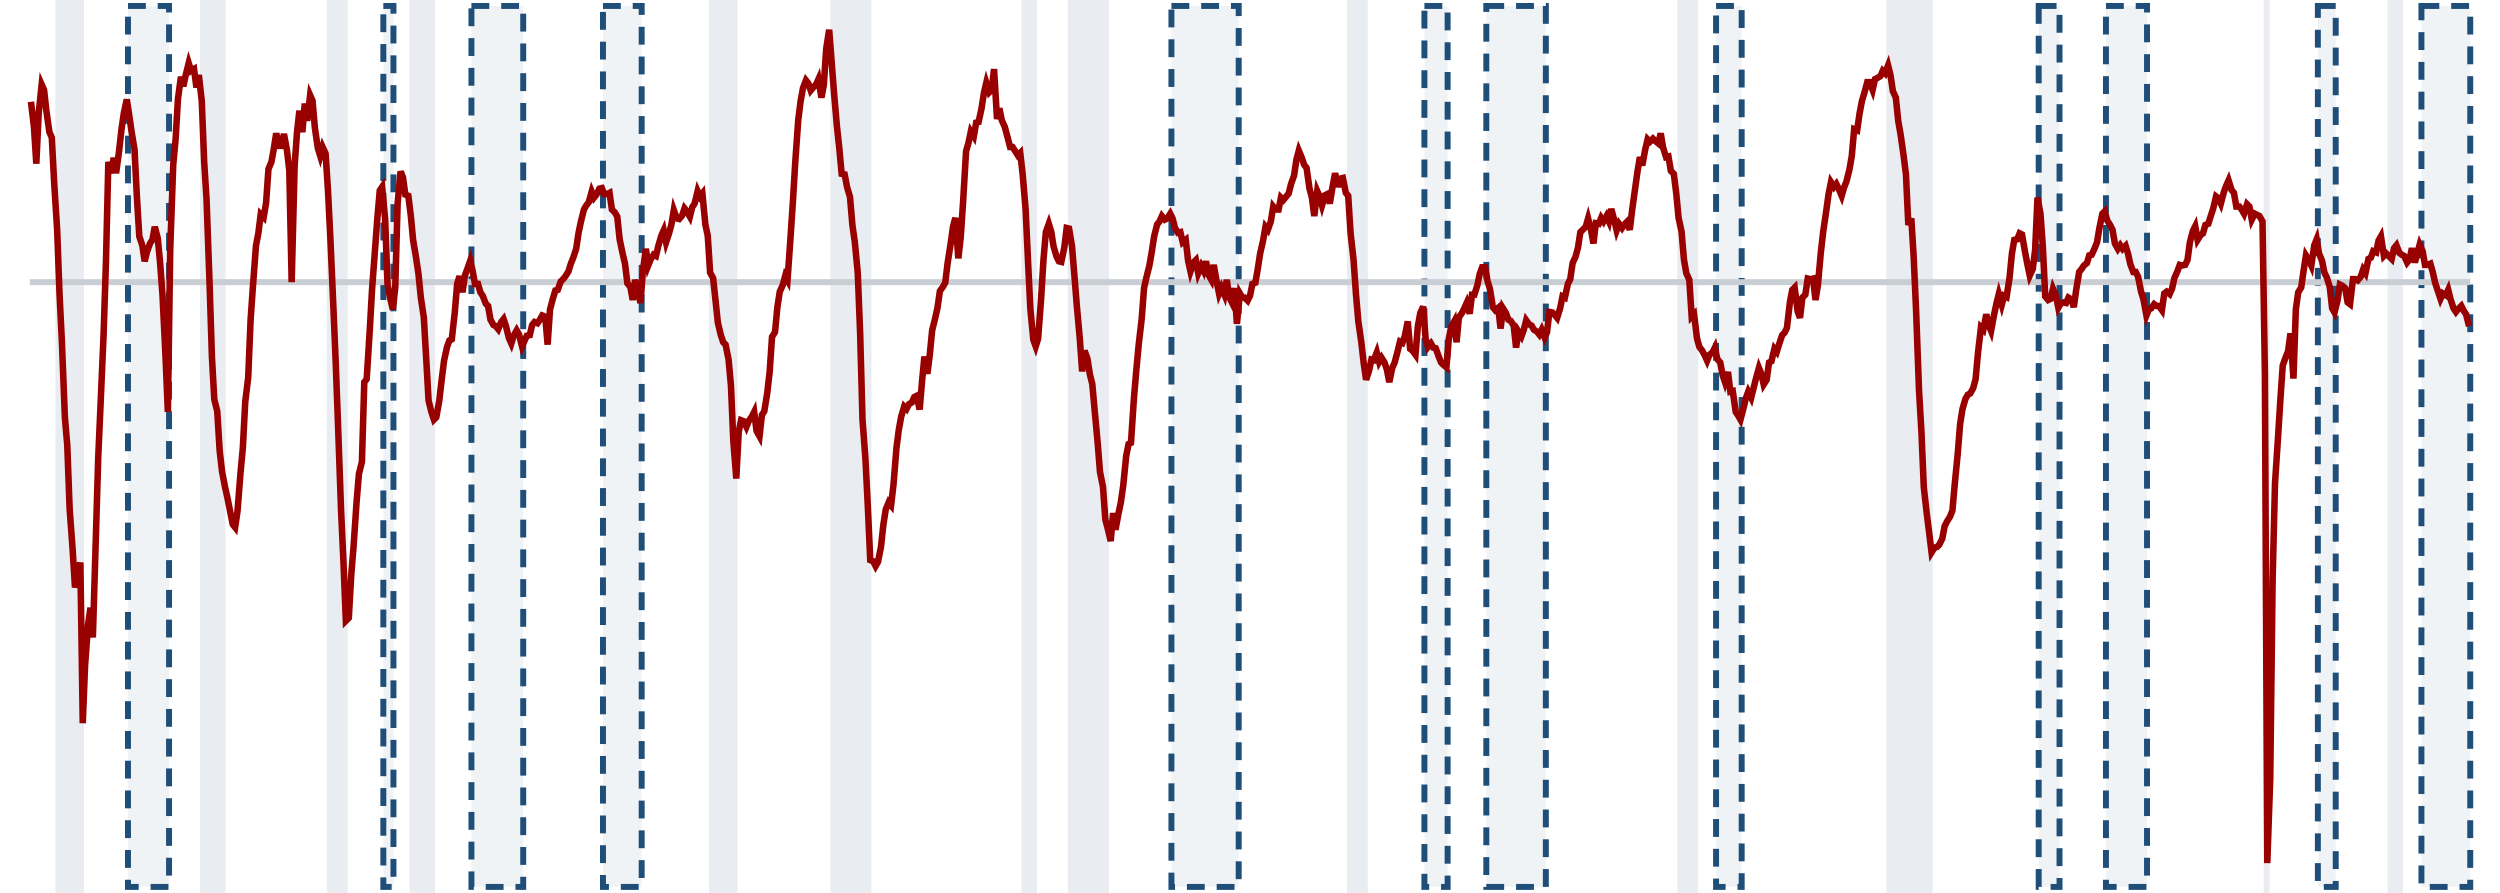
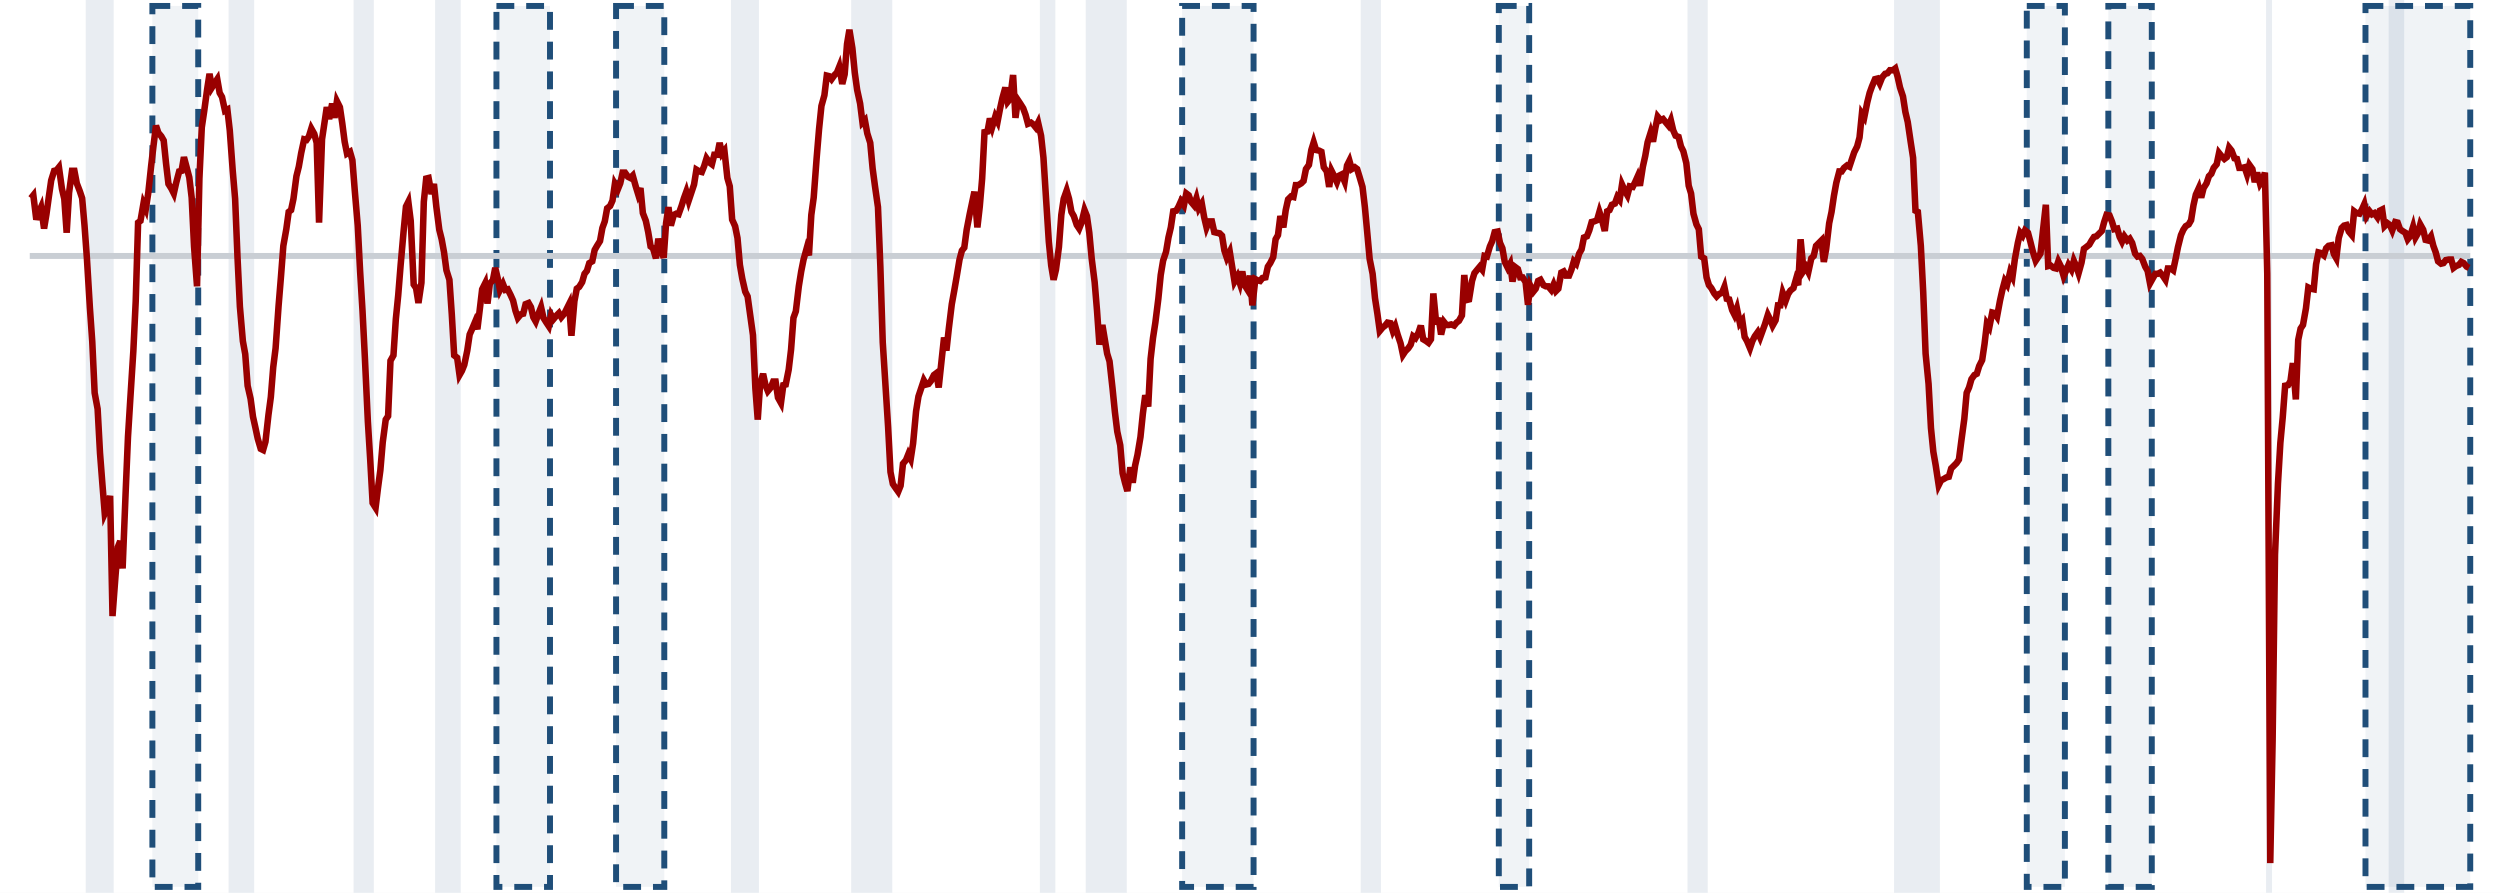
<svg xmlns="http://www.w3.org/2000/svg" viewBox="0 0 420 150" preserveAspectRatio="none">
  <defs>
    <pattern id="h" width="5" height="5" patternUnits="userSpaceOnUse" patternTransform="rotate(45)">
      <rect width="2.5" height="5" fill="#9aa3ad" fill-opacity=".6" />
    </pattern>
  </defs>
  <rect width="420" height="150" fill="#fff" />
-   <rect x="9.3" y="0" width="4.8" height="150" fill="#e9edf2" />
-   <rect x="33.6" y="0" width="4.3" height="150" fill="#e9edf2" />
-   <rect x="54.9" y="0" width="3.5" height="150" fill="#e9edf2" />
-   <rect x="68.8" y="0" width="4.3" height="150" fill="#e9edf2" />
-   <rect x="119.1" y="0" width="4.8" height="150" fill="#e9edf2" />
-   <rect x="139.5" y="0" width="6.9" height="150" fill="#e9edf2" />
-   <rect x="171.6" y="0" width="2.6" height="150" fill="#e9edf2" />
-   <rect x="179.4" y="0" width="6.9" height="150" fill="#e9edf2" />
-   <rect x="226.3" y="0" width="3.5" height="150" fill="#e9edf2" />
-   <rect x="281.8" y="0" width="3.5" height="150" fill="#e9edf2" />
-   <rect x="316.9" y="0" width="7.8" height="150" fill="#e9edf2" />
-   <rect x="380.3" y="0" width="1.0" height="150" fill="#e9edf2" />
-   <rect x="401.1" y="0" width="2.6" height="150" fill="#e9edf2" />
-   <rect x="21.5" y="1" width="6.9" height="148" fill="#1f4e79" fill-opacity=".07" stroke="#1f4e79" stroke-width="1" stroke-dasharray="3 2" vector-effect="non-scaling-stroke" />
-   <rect x="64.4" y="1" width="1.7" height="148" fill="#1f4e79" fill-opacity=".07" stroke="#1f4e79" stroke-width="1" stroke-dasharray="3 2" vector-effect="non-scaling-stroke" />
-   <rect x="79.2" y="1" width="8.7" height="148" fill="#1f4e79" fill-opacity=".07" stroke="#1f4e79" stroke-width="1" stroke-dasharray="3 2" vector-effect="non-scaling-stroke" />
-   <rect x="101.3" y="1" width="6.5" height="148" fill="#1f4e79" fill-opacity=".07" stroke="#1f4e79" stroke-width="1" stroke-dasharray="3 2" vector-effect="non-scaling-stroke" />
-   <rect x="196.8" y="1" width="11.3" height="148" fill="#1f4e79" fill-opacity=".07" stroke="#1f4e79" stroke-width="1" stroke-dasharray="3 2" vector-effect="non-scaling-stroke" />
-   <rect x="239.3" y="1" width="3.9" height="148" fill="#1f4e79" fill-opacity=".07" stroke="#1f4e79" stroke-width="1" stroke-dasharray="3 2" vector-effect="non-scaling-stroke" />
-   <rect x="249.7" y="1" width="10.0" height="148" fill="#1f4e79" fill-opacity=".07" stroke="#1f4e79" stroke-width="1" stroke-dasharray="3 2" vector-effect="non-scaling-stroke" />
-   <rect x="288.3" y="1" width="4.3" height="148" fill="#1f4e79" fill-opacity=".07" stroke="#1f4e79" stroke-width="1" stroke-dasharray="3 2" vector-effect="non-scaling-stroke" />
-   <rect x="342.5" y="1" width="3.5" height="148" fill="#1f4e79" fill-opacity=".07" stroke="#1f4e79" stroke-width="1" stroke-dasharray="3 2" vector-effect="non-scaling-stroke" />
-   <rect x="353.8" y="1" width="6.9" height="148" fill="#1f4e79" fill-opacity=".07" stroke="#1f4e79" stroke-width="1" stroke-dasharray="3 2" vector-effect="non-scaling-stroke" />
-   <rect x="389.4" y="1" width="3.0" height="148" fill="#1f4e79" fill-opacity=".07" stroke="#1f4e79" stroke-width="1" stroke-dasharray="3 2" vector-effect="non-scaling-stroke" />
-   <rect x="406.8" y="1" width="8.2" height="148" fill="#1f4e79" fill-opacity=".07" stroke="#1f4e79" stroke-width="1" stroke-dasharray="3 2" vector-effect="non-scaling-stroke" />
-   <line x1="5" x2="415" y1="47.4" y2="47.4" stroke="#c9ced4" stroke-width="1" vector-effect="non-scaling-stroke" />
-   <path d="M5.2 17.1 L5.7 21.3 L6.1 27.5 L6.5 19.0 L7.0 14.2 L7.4 15.1 L7.8 18.7 L8.3 22.2 L8.7 23.1 L9.1 30.7 L9.6 38.6 L10.0 49.4 L10.4 57.5 L10.9 70.1 L11.3 74.8 L11.7 85.5 L12.2 92.3 L12.6 98.7 L13.0 97.0 L13.5 94.5 L13.9 121.5 L14.3 111.7 L14.8 104.9 L15.2 102.1 L15.6 107.1 L16.1 90.4 L16.5 76.9 L16.9 67.8 L17.4 56.3 L17.8 44.0 L18.2 27.2 L18.7 29.1 L19.1 26.5 L19.5 29.1 L20.0 25.4 L20.4 21.8 L20.8 19.0 L21.3 16.7 L21.7 19.3 L22.1 22.1 L22.6 25.1 L23.0 33.1 L23.4 39.7 L23.9 41.2 L24.3 43.9 L24.7 42.3 L25.2 40.9 L25.6 40.3 L26.0 38.1 L26.5 40.0 L26.9 44.2 L27.3 49.6 L27.8 59.8 L28.2 69.2 L28.6 41.7 L29.1 27.7 L29.5 23.4 L29.9 16.6 L30.4 12.9 L30.8 14.5 L31.2 12.6 L31.7 10.6 L32.1 11.9 L32.6 11.6 L33.0 14.7 L33.4 12.6 L33.9 17.0 L34.3 27.2 L34.7 33.5 L35.2 47.4 L35.6 59.9 L36.0 67.1 L36.5 69.1 L36.9 75.7 L37.3 79.2 L37.8 81.8 L38.2 83.6 L38.6 85.6 L39.1 88.1 L39.5 88.6 L39.9 85.9 L40.4 79.5 L40.8 75.2 L41.2 67.5 L41.7 63.4 L42.1 53.7 L42.5 48.0 L43.0 41.3 L43.4 39.2 L43.8 36.0 L44.3 36.5 L44.7 34.1 L45.1 28.4 L45.6 27.2 L46.0 25.0 L46.4 22.4 L46.9 24.5 L47.3 24.5 L47.7 22.5 L48.2 25.2 L48.6 28.6 L49.0 47.4 L49.5 27.8 L49.9 22.2 L50.3 18.6 L50.8 22.2 L51.2 17.4 L51.6 20.3 L52.1 16.0 L52.5 16.9 L52.9 21.5 L53.4 24.9 L53.8 26.2 L54.2 24.7 L54.7 25.8 L55.1 32.0 L55.5 40.0 L56.0 51.4 L56.4 60.9 L56.8 71.7 L57.3 85.8 L57.7 94.4 L58.1 104.3 L58.6 103.8 L59.0 96.7 L59.4 91.8 L59.9 84.4 L60.3 79.6 L60.8 77.6 L61.2 64.2 L61.6 63.7 L62.1 55.8 L62.5 48.7 L62.9 43.3 L63.4 36.6 L63.8 32.0 L64.2 31.4 L64.7 36.8 L65.1 47.7 L65.5 49.9 L66.0 52.0 L66.4 48.3 L66.8 34.2 L67.3 28.8 L67.7 29.8 L68.1 32.7 L68.6 32.9 L69.0 36.1 L69.4 40.3 L69.9 43.3 L70.3 46.0 L70.7 50.0 L71.2 53.3 L71.6 60.2 L72.0 67.3 L72.5 69.3 L72.9 70.5 L73.3 70.1 L73.8 67.3 L74.2 63.8 L74.6 60.6 L75.1 58.3 L75.5 57.2 L75.9 57.0 L76.4 52.5 L76.8 47.7 L77.2 46.4 L77.7 49.1 L78.1 46.3 L78.5 45.2 L79.0 43.8 L79.4 45.5 L79.8 47.7 L80.3 47.7 L80.7 49.1 L81.1 49.7 L81.6 51.0 L82.0 51.4 L82.4 53.7 L82.9 54.6 L83.3 54.8 L83.7 55.3 L84.2 54.1 L84.6 53.6 L85.0 54.8 L85.5 56.8 L85.9 57.7 L86.3 56.4 L86.8 55.5 L87.2 56.2 L87.7 58.2 L88.1 57.3 L88.5 56.4 L89.0 56.3 L89.4 54.6 L89.8 54.1 L90.3 54.3 L90.7 53.7 L91.1 53.0 L91.6 53.2 L92.0 57.9 L92.4 52.0 L92.9 50.1 L93.3 48.8 L93.7 48.7 L94.2 47.3 L94.6 46.9 L95.0 46.4 L95.5 45.6 L95.9 44.3 L96.3 43.3 L96.8 41.8 L97.2 39.1 L97.6 37.2 L98.1 35.2 L98.5 34.5 L98.9 34.0 L99.4 32.2 L99.8 33.2 L100.2 32.7 L100.7 31.7 L101.1 31.6 L101.5 32.6 L102.0 32.6 L102.4 32.4 L102.8 35.2 L103.3 35.7 L103.7 36.4 L104.1 40.2 L104.6 42.6 L105.0 44.3 L105.4 47.6 L105.9 48.2 L106.3 50.4 L106.7 47.0 L107.2 49.1 L107.6 50.9 L108.0 45.6 L108.5 41.8 L108.9 44.6 L109.3 43.6 L109.8 42.8 L110.2 43.0 L110.6 41.3 L111.1 39.6 L111.5 38.7 L111.9 40.7 L112.4 39.2 L112.8 37.7 L113.2 35.3 L113.7 36.7 L114.1 36.8 L114.6 36.2 L115.0 35.0 L115.4 35.5 L115.9 36.4 L116.3 34.8 L116.7 34.2 L117.2 32.1 L117.6 33.0 L118.0 32.5 L118.5 37.7 L118.9 39.6 L119.3 45.8 L119.8 46.7 L120.2 50.4 L120.6 54.2 L121.1 56.3 L121.5 57.5 L121.9 57.9 L122.4 60.4 L122.8 64.8 L123.2 74.1 L123.7 80.4 L124.1 72.6 L124.5 70.6 L125.0 70.8 L125.4 71.7 L125.8 70.7 L126.3 70.0 L126.7 69.2 L127.1 72.4 L127.6 73.3 L128.0 69.7 L128.4 69.1 L128.9 66.0 L129.3 62.5 L129.7 56.6 L130.2 55.8 L130.6 51.6 L131.0 49.0 L131.5 47.9 L131.9 46.4 L132.3 47.1 L132.8 40.0 L133.2 34.0 L133.6 27.3 L134.1 20.2 L134.5 17.0 L134.9 14.8 L135.4 13.5 L135.8 14.0 L136.2 15.2 L136.7 14.6 L137.1 14.2 L137.5 13.3 L138.0 16.4 L138.4 14.3 L138.8 8.2 L139.3 5.0 L139.7 10.2 L140.1 15.4 L140.6 21.2 L141.0 24.9 L141.4 29.2 L141.9 29.3 L142.3 31.4 L142.8 33.1 L143.2 37.8 L143.6 40.6 L144.1 45.8 L144.5 55.9 L144.9 70.5 L145.4 77.2 L145.8 85.2 L146.2 94.1 L146.7 94.3 L147.1 95.1 L147.5 94.4 L148.0 91.9 L148.4 88.2 L148.8 85.6 L149.3 84.4 L149.7 84.9 L150.1 81.5 L150.6 75.3 L151.0 72.2 L151.4 70.0 L151.9 68.3 L152.3 68.7 L152.7 67.9 L153.2 67.6 L153.6 66.7 L154.0 66.5 L154.5 68.8 L154.9 64.1 L155.3 59.9 L155.8 62.8 L156.2 59.6 L156.6 55.5 L157.1 53.5 L157.5 51.7 L157.9 48.9 L158.4 48.2 L158.8 47.5 L159.2 44.2 L159.7 41.0 L160.1 38.1 L160.5 36.6 L161.0 43.4 L161.4 39.9 L161.8 33.9 L162.3 25.4 L162.7 24.0 L163.1 22.1 L163.6 22.9 L164.0 20.6 L164.4 20.5 L164.9 18.2 L165.3 15.6 L165.7 13.9 L166.2 15.5 L166.6 15.1 L167.0 11.6 L167.5 20.0 L167.9 18.2 L168.3 20.2 L168.8 21.3 L169.2 22.8 L169.7 24.7 L170.1 24.7 L170.5 25.3 L171.0 26.1 L171.4 25.7 L171.8 29.2 L172.3 35.1 L172.7 43.7 L173.1 51.9 L173.6 57.1 L174.0 58.2 L174.4 56.9 L174.9 50.3 L175.3 43.7 L175.7 39.0 L176.2 37.6 L176.6 38.9 L177.0 41.4 L177.5 43.1 L177.9 43.9 L178.3 44.0 L178.8 41.6 L179.2 38.3 L179.6 38.4 L180.1 41.4 L180.5 46.3 L180.9 51.3 L181.4 56.8 L181.8 62.4 L182.2 58.9 L182.7 60.3 L183.1 62.9 L183.5 64.5 L184.0 70.0 L184.4 74.3 L184.8 79.3 L185.3 81.8 L185.7 87.3 L186.1 88.8 L186.6 90.9 L187.0 86.2 L187.4 89.0 L187.9 86.3 L188.3 84.4 L188.7 81.6 L189.2 76.6 L189.6 74.6 L190.0 74.4 L190.5 66.9 L190.9 62.2 L191.3 57.9 L191.8 53.6 L192.2 48.4 L192.6 46.6 L193.1 44.6 L193.5 42.3 L193.9 39.7 L194.4 37.7 L194.8 37.2 L195.2 36.3 L195.7 36.9 L196.1 36.7 L196.6 35.9 L197.0 36.7 L197.4 38.3 L197.9 39.1 L198.3 39.0 L198.7 40.7 L199.2 40.3 L199.6 43.8 L200.0 45.6 L200.5 44.1 L200.9 43.7 L201.3 45.9 L201.8 44.7 L202.2 45.5 L202.6 43.9 L203.1 46.3 L203.5 47.0 L203.9 44.5 L204.4 47.3 L204.8 49.3 L205.2 48.3 L205.7 49.5 L206.1 47.0 L206.5 49.9 L207.0 50.9 L207.4 48.4 L207.8 54.4 L208.3 49.3 L208.7 50.0 L209.1 50.0 L209.6 50.5 L210.0 49.7 L210.4 47.7 L210.9 47.5 L211.3 45.2 L211.7 42.6 L212.2 40.4 L212.6 38.1 L213.0 38.6 L213.5 37.2 L213.9 34.7 L214.3 35.2 L214.8 35.2 L215.2 33.2 L215.6 33.6 L216.1 33.0 L216.5 32.5 L216.9 30.9 L217.4 29.5 L217.8 26.8 L218.2 25.3 L218.7 26.5 L219.1 27.7 L219.5 28.2 L220.0 31.7 L220.4 33.2 L220.8 36.3 L221.3 32.1 L221.7 33.0 L222.1 34.5 L222.6 32.8 L223.0 32.6 L223.4 34.2 L223.9 31.2 L224.3 29.1 L224.8 31.4 L225.2 30.0 L225.6 29.9 L226.1 32.4 L226.5 32.9 L226.9 39.2 L227.4 43.7 L227.8 49.4 L228.2 54.0 L228.7 57.5 L229.1 61.0 L229.5 63.8 L230.0 62.3 L230.4 60.4 L230.8 60.5 L231.3 59.2 L231.7 60.8 L232.1 60.1 L232.6 60.9 L233.0 62.1 L233.4 64.2 L233.9 61.8 L234.3 60.9 L234.7 59.4 L235.2 57.4 L235.6 57.6 L236.0 56.5 L236.5 54.0 L236.9 58.6 L237.3 58.9 L237.8 59.6 L238.2 54.8 L238.6 52.6 L239.1 51.5 L239.5 56.9 L239.9 58.3 L240.4 57.7 L240.8 58.4 L241.2 58.5 L241.7 59.9 L242.1 60.9 L242.5 61.3 L243.0 61.7 L243.4 56.9 L243.8 54.9 L244.3 54.0 L244.7 57.5 L245.1 53.3 L245.6 52.6 L246.0 51.8 L246.4 50.9 L246.9 52.7 L247.3 49.5 L247.7 49.5 L248.2 47.9 L248.6 46.0 L249.0 44.9 L249.5 44.9 L249.9 47.2 L250.3 48.5 L250.8 51.6 L251.2 52.1 L251.7 51.7 L252.1 55.2 L252.5 51.8 L253.0 52.6 L253.4 53.7 L253.8 53.9 L254.3 54.7 L254.7 58.4 L255.1 55.7 L255.6 56.5 L256.0 55.4 L256.4 53.8 L256.9 54.5 L257.3 54.7 L257.7 55.4 L258.2 55.7 L258.6 56.2 L259.0 55.4 L259.5 56.7 L259.9 55.8 L260.3 52.4 L260.8 52.5 L261.2 52.9 L261.6 53.4 L262.1 51.8 L262.5 49.8 L262.9 50.0 L263.4 47.7 L263.8 46.9 L264.2 44.2 L264.7 43.1 L265.1 41.6 L265.5 39.0 L266.0 38.5 L266.4 38.1 L266.8 36.7 L267.3 38.7 L267.7 40.9 L268.1 37.5 L268.6 37.6 L269.0 36.6 L269.4 37.2 L269.9 36.3 L270.3 37.2 L270.7 35.1 L271.2 37.0 L271.6 38.7 L272.0 37.6 L272.5 38.3 L272.9 37.7 L273.3 37.3 L273.8 38.6 L274.2 35.3 L274.6 32.4 L275.1 28.8 L275.5 26.4 L275.9 27.8 L276.4 25.1 L276.8 23.4 L277.2 23.8 L277.7 23.3 L278.1 23.7 L278.6 24.1 L279.0 22.4 L279.4 24.8 L279.9 26.4 L280.3 26.3 L280.7 28.7 L281.2 29.2 L281.6 32.4 L282.0 36.6 L282.5 38.9 L282.9 43.6 L283.3 45.9 L283.8 47.0 L284.2 53.2 L284.6 52.8 L285.1 56.9 L285.5 58.3 L285.9 58.8 L286.4 59.7 L286.8 60.6 L287.2 59.6 L287.7 59.2 L288.1 58.4 L288.5 60.3 L289.0 60.9 L289.4 63.0 L289.8 64.2 L290.3 62.5 L290.7 65.8 L291.1 65.7 L291.6 69.2 L292.0 69.8 L292.4 70.5 L292.9 68.6 L293.3 66.9 L293.7 65.8 L294.2 66.8 L294.6 65.2 L295.0 63.6 L295.5 61.8 L295.9 62.8 L296.3 64.6 L296.8 63.8 L297.2 60.9 L297.6 60.7 L298.1 58.6 L298.5 59.1 L298.9 57.8 L299.4 56.3 L299.8 55.9 L300.2 55.1 L300.7 50.8 L301.1 48.7 L301.5 48.3 L302.0 52.3 L302.4 53.4 L302.8 50.0 L303.3 49.5 L303.7 46.8 L304.1 46.9 L304.6 46.8 L305.0 50.4 L305.4 48.0 L305.9 42.4 L306.3 38.9 L306.8 35.5 L307.2 32.6 L307.6 30.6 L308.1 31.4 L308.5 30.9 L308.9 31.7 L309.4 32.9 L309.8 31.5 L310.2 30.5 L310.7 28.5 L311.1 26.2 L311.5 21.7 L312.0 21.9 L312.4 19.1 L312.8 17.0 L313.3 15.3 L313.7 13.8 L314.1 13.8 L314.6 15.1 L315.0 13.3 L315.4 13.1 L315.9 12.8 L316.3 11.9 L316.7 12.3 L317.2 11.0 L317.6 12.6 L318.0 15.3 L318.5 16.4 L318.9 20.3 L319.3 22.6 L319.8 26.1 L320.2 29.3 L320.6 37.8 L321.1 36.7 L321.5 43.2 L321.9 52.1 L322.4 65.7 L322.8 72.5 L323.2 81.9 L323.7 86.3 L324.1 89.5 L324.5 92.8 L325.0 92.0 L325.4 91.9 L325.8 91.5 L326.3 90.5 L326.7 88.4 L327.1 87.6 L327.6 86.8 L328.0 85.8 L328.4 81.3 L328.9 76.2 L329.3 71.2 L329.7 68.7 L330.2 67.0 L330.6 66.3 L331.0 66.1 L331.5 65.2 L331.9 63.7 L332.3 59.3 L332.8 55.0 L333.2 55.4 L333.7 52.8 L334.1 54.6 L334.5 55.6 L335.0 52.9 L335.4 51.0 L335.8 49.4 L336.3 51.2 L336.7 49.7 L337.1 49.9 L337.6 46.7 L338.0 42.6 L338.4 40.3 L338.9 40.2 L339.3 39.2 L339.7 39.4 L340.2 42.3 L340.6 44.4 L341.0 46.3 L341.5 45.2 L341.9 42.0 L342.3 33.2 L342.8 35.9 L343.2 41.5 L343.6 49.8 L344.1 50.4 L344.5 50.2 L344.9 48.5 L345.4 49.7 L345.8 51.7 L346.2 51.0 L346.7 50.8 L347.1 50.9 L347.5 50.0 L348.0 50.3 L348.4 51.6 L348.8 48.7 L349.3 45.7 L349.7 45.2 L350.1 44.6 L350.6 44.2 L351.0 42.9 L351.4 42.8 L351.9 41.7 L352.3 40.7 L352.7 38.3 L353.2 35.9 L353.6 35.5 L354.0 37.0 L354.5 37.8 L354.9 38.6 L355.3 40.9 L355.8 41.8 L356.2 41.2 L356.6 41.8 L357.1 41.3 L357.5 42.6 L357.9 44.4 L358.4 45.7 L358.8 45.7 L359.2 46.5 L359.7 49.0 L360.1 50.3 L360.6 53.0 L361.0 52.0 L361.4 51.8 L361.9 51.1 L362.3 51.4 L362.7 51.4 L363.2 52.1 L363.6 49.3 L364.0 49.0 L364.5 49.4 L364.9 48.5 L365.3 46.7 L365.8 45.6 L366.2 44.5 L366.6 44.6 L367.1 44.5 L367.5 43.7 L367.9 40.7 L368.4 38.8 L368.8 38.0 L369.2 40.3 L369.7 39.5 L370.1 39.2 L370.5 37.8 L371.0 37.6 L371.4 36.3 L371.8 35.1 L372.3 33.0 L372.7 33.3 L373.1 34.2 L373.6 32.3 L374.0 31.2 L374.4 30.3 L374.9 31.9 L375.3 32.4 L375.7 34.7 L376.2 34.7 L376.6 35.2 L377.0 35.9 L377.5 34.3 L377.9 34.7 L378.3 36.9 L378.8 35.9 L379.2 36.1 L379.6 36.3 L380.1 37.2 L380.5 62.7 L380.9 145.0 L381.4 130.8 L381.8 97.4 L382.2 81.2 L382.7 73.6 L383.1 67.2 L383.5 61.4 L384.0 60.0 L384.4 59.0 L384.8 56.0 L385.3 63.6 L385.7 52.0 L386.1 49.1 L386.6 48.3 L387.0 45.5 L387.4 42.9 L387.9 43.7 L388.3 44.6 L388.8 41.2 L389.2 40.2 L389.6 42.6 L390.1 43.8 L390.5 45.8 L390.9 46.6 L391.4 48.2 L391.8 51.8 L392.2 52.5 L392.7 50.5 L393.1 47.8 L393.5 48.0 L394.0 48.4 L394.4 50.8 L394.8 51.1 L395.3 46.9 L395.7 46.9 L396.1 47.1 L396.6 46.5 L397.0 45.3 L397.4 45.9 L397.9 43.5 L398.3 43.3 L398.7 42.2 L399.2 42.4 L399.6 40.4 L400.0 39.7 L400.5 43.0 L400.9 42.6 L401.3 43.0 L401.8 43.5 L402.2 41.7 L402.6 41.2 L403.1 42.5 L403.5 42.8 L403.9 43.0 L404.4 44.1 L404.8 43.6 L405.2 41.7 L405.7 44.1 L406.1 42.6 L406.5 41.1 L407.0 42.2 L407.4 44.5 L407.8 44.5 L408.3 44.3 L408.7 45.7 L409.1 47.5 L409.6 49.0 L410.0 50.2 L410.4 49.3 L410.9 49.6 L411.3 48.7 L411.7 50.3 L412.2 51.8 L412.6 52.4 L413.0 51.9 L413.5 51.4 L413.9 52.2 L414.3 52.8 L414.8 54.8" fill="none" stroke="#990000" stroke-width="1.1" vector-effect="non-scaling-stroke" />
+   <rect x="14.4" y="0" width="4.7" height="150" fill="#e9edf2" />
+   <rect x="38.4" y="0" width="4.3" height="150" fill="#e9edf2" />
+   <rect x="59.4" y="0" width="3.4" height="150" fill="#e9edf2" />
+   <rect x="73.1" y="0" width="4.3" height="150" fill="#e9edf2" />
+   <rect x="122.8" y="0" width="4.7" height="150" fill="#e9edf2" />
+   <rect x="143.0" y="0" width="6.9" height="150" fill="#e9edf2" />
+   <rect x="174.7" y="0" width="2.6" height="150" fill="#e9edf2" />
+   <rect x="182.4" y="0" width="6.9" height="150" fill="#e9edf2" />
+   <rect x="228.6" y="0" width="3.4" height="150" fill="#e9edf2" />
+   <rect x="283.5" y="0" width="3.4" height="150" fill="#e9edf2" />
+   <rect x="318.2" y="0" width="7.7" height="150" fill="#e9edf2" />
+   <rect x="380.7" y="0" width="1.0" height="150" fill="#e9edf2" />
+   <rect x="401.3" y="0" width="2.6" height="150" fill="#e9edf2" />
+   <rect x="25.6" y="1" width="7.7" height="148" fill="#1f4e79" fill-opacity=".07" stroke="#1f4e79" stroke-width="1" stroke-dasharray="3 2" vector-effect="non-scaling-stroke" />
+   <rect x="83.4" y="1" width="9.0" height="148" fill="#1f4e79" fill-opacity=".07" stroke="#1f4e79" stroke-width="1" stroke-dasharray="3 2" vector-effect="non-scaling-stroke" />
+   <rect x="103.5" y="1" width="8.1" height="148" fill="#1f4e79" fill-opacity=".07" stroke="#1f4e79" stroke-width="1" stroke-dasharray="3 2" vector-effect="non-scaling-stroke" />
+   <rect x="198.6" y="1" width="12.0" height="148" fill="#1f4e79" fill-opacity=".07" stroke="#1f4e79" stroke-width="1" stroke-dasharray="3 2" vector-effect="non-scaling-stroke" />
+   <rect x="251.8" y="1" width="5.1" height="148" fill="#1f4e79" fill-opacity=".07" stroke="#1f4e79" stroke-width="1" stroke-dasharray="3 2" vector-effect="non-scaling-stroke" />
+   <rect x="340.5" y="1" width="6.4" height="148" fill="#1f4e79" fill-opacity=".07" stroke="#1f4e79" stroke-width="1" stroke-dasharray="3 2" vector-effect="non-scaling-stroke" />
+   <rect x="354.2" y="1" width="7.3" height="148" fill="#1f4e79" fill-opacity=".07" stroke="#1f4e79" stroke-width="1" stroke-dasharray="3 2" vector-effect="non-scaling-stroke" />
+   <rect x="397.4" y="1" width="17.6" height="148" fill="#1f4e79" fill-opacity=".07" stroke="#1f4e79" stroke-width="1" stroke-dasharray="3 2" vector-effect="non-scaling-stroke" />
+   <line x1="5" x2="415" y1="43.0" y2="43.0" stroke="#c9ced4" stroke-width="1" vector-effect="non-scaling-stroke" />
+   <path d="M5.2 33.3 L5.6 32.8 L6.1 36.9 L6.5 35.7 L6.9 34.8 L7.4 38.4 L7.8 36.0 L8.2 33.1 L8.6 30.3 L9.1 28.7 L9.5 28.6 L9.9 28.1 L10.4 31.7 L10.8 33.4 L11.2 39.1 L11.6 32.4 L12.1 28.7 L12.5 28.7 L12.9 30.8 L13.4 32.1 L13.8 33.3 L14.2 37.9 L14.6 43.4 L15.1 51.7 L15.5 57.4 L15.9 66.0 L16.4 68.7 L16.8 76.1 L17.2 81.3 L17.6 86.3 L18.1 85.2 L18.5 83.3 L18.9 103.5 L19.4 96.8 L19.8 91.9 L20.2 90.9 L20.6 95.5 L21.1 82.9 L21.5 73.4 L21.9 66.9 L22.4 59.0 L22.8 50.6 L23.2 37.4 L23.6 37.1 L24.1 34.2 L24.5 35.1 L24.9 32.5 L25.4 27.8 L25.8 24.4 L26.2 21.1 L26.6 22.3 L27.1 22.9 L27.5 23.6 L27.9 27.5 L28.3 30.9 L28.8 31.7 L29.2 32.5 L29.6 30.7 L30.1 28.8 L30.5 28.7 L30.9 26.4 L31.3 27.9 L31.8 29.8 L32.2 33.2 L32.6 41.4 L33.1 48.1 L33.5 30.0 L33.9 21.4 L34.3 18.7 L34.8 15.0 L35.2 12.4 L35.6 14.7 L36.1 13.9 L36.5 13.3 L36.9 15.6 L37.3 16.3 L37.8 18.6 L38.2 18.4 L38.6 21.9 L39.1 28.7 L39.5 33.4 L39.9 43.2 L40.3 51.5 L40.8 57.3 L41.2 59.5 L41.6 64.8 L42.1 67.0 L42.5 70.0 L42.9 71.8 L43.3 73.7 L43.8 75.4 L44.2 75.6 L44.6 74.2 L45.1 69.7 L45.5 66.7 L45.9 61.7 L46.3 58.5 L46.8 51.4 L47.2 46.5 L47.6 41.3 L48.1 38.5 L48.5 35.6 L48.9 35.3 L49.3 33.4 L49.8 29.6 L50.2 28.0 L50.6 25.7 L51.1 23.4 L51.5 23.5 L51.9 22.9 L52.3 21.6 L52.8 22.5 L53.2 24.0 L53.6 37.4 L54.1 23.4 L54.5 20.7 L54.9 18.0 L55.3 20.0 L55.8 17.4 L56.2 19.8 L56.6 17.0 L57.1 18.0 L57.5 20.7 L57.9 23.8 L58.3 25.8 L58.8 25.5 L59.2 26.9 L59.6 32.0 L60.1 37.9 L60.5 45.6 L60.9 52.2 L61.3 60.1 L61.8 70.8 L62.2 77.3 L62.6 84.5 L63.1 85.3 L63.5 82.0 L63.9 79.0 L64.3 74.3 L64.8 70.5 L65.2 69.9 L65.6 60.6 L66.1 59.7 L66.5 53.6 L66.9 49.6 L67.3 44.6 L67.8 38.9 L68.2 34.7 L68.6 33.9 L69.0 37.1 L69.5 47.8 L69.9 48.4 L70.3 50.9 L70.8 47.5 L71.2 33.9 L71.6 30.0 L72.0 29.9 L72.5 32.6 L72.9 30.9 L73.3 34.7 L73.8 38.6 L74.2 40.2 L74.6 42.4 L75.0 45.4 L75.5 47.0 L75.9 52.8 L76.3 59.7 L76.8 60.1 L77.2 63.0 L77.6 62.3 L78.0 61.3 L78.5 58.9 L78.9 56.2 L79.3 55.3 L79.8 54.1 L80.2 55.3 L80.6 52.0 L81.0 48.6 L81.5 47.6 L81.9 51.0 L82.3 47.6 L82.8 47.1 L83.2 45.0 L83.6 46.7 L84.0 48.7 L84.5 47.7 L84.9 48.7 L85.3 48.6 L85.8 49.6 L86.2 50.5 L86.6 52.2 L87.0 53.4 L87.5 52.8 L87.9 52.7 L88.3 51.1 L88.8 50.9 L89.2 51.6 L89.6 53.3 L90.0 54.0 L90.5 52.6 L90.9 51.6 L91.3 53.4 L91.8 54.2 L92.2 54.8 L92.6 52.9 L93.0 53.6 L93.5 53.0 L93.9 52.6 L94.3 53.3 L94.8 52.7 L95.2 51.9 L95.6 51.1 L96.0 56.4 L96.5 50.6 L96.9 48.5 L97.3 48.2 L97.8 47.4 L98.2 46.0 L98.6 45.5 L99.0 44.2 L99.5 43.9 L99.9 42.0 L100.3 41.3 L100.8 40.5 L101.2 38.3 L101.6 37.2 L102.0 35.0 L102.5 34.6 L102.9 33.7 L103.3 30.9 L103.8 31.8 L104.2 30.8 L104.6 29.0 L105.0 29.0 L105.5 29.7 L105.9 29.9 L106.3 29.5 L106.8 31.3 L107.2 32.6 L107.6 31.6 L108.0 35.8 L108.5 37.1 L108.9 39.0 L109.3 41.4 L109.7 41.7 L110.2 43.4 L110.6 40.1 L111.0 41.9 L111.5 43.3 L111.9 37.5 L112.3 34.8 L112.7 37.9 L113.2 36.1 L113.6 35.9 L114.0 36.0 L114.5 34.6 L114.9 33.3 L115.3 32.2 L115.7 33.7 L116.2 32.2 L116.6 31.0 L117.0 28.5 L117.5 28.8 L117.9 28.9 L118.3 27.9 L118.7 26.6 L119.2 27.3 L119.6 27.6 L120.0 26.0 L120.5 26.0 L120.9 24.0 L121.3 25.8 L121.7 25.3 L122.2 29.9 L122.6 31.3 L123.0 36.9 L123.5 38.0 L123.9 40.0 L124.3 44.5 L124.7 46.8 L125.2 49.0 L125.6 49.8 L126.0 52.7 L126.5 56.3 L126.9 65.2 L127.3 70.5 L127.7 64.5 L128.2 62.8 L128.6 64.7 L129.0 65.7 L129.5 65.1 L129.9 64.1 L130.3 64.1 L130.7 66.8 L131.2 67.7 L131.6 64.7 L132.0 64.6 L132.5 62.1 L132.9 58.7 L133.3 53.4 L133.7 52.3 L134.2 48.1 L134.6 45.6 L135.0 43.6 L135.5 41.8 L135.9 42.9 L136.3 36.1 L136.7 33.2 L137.2 26.5 L137.6 21.7 L138.0 17.8 L138.5 16.0 L138.9 12.7 L139.3 12.8 L139.7 13.3 L140.2 12.6 L140.6 12.2 L141.0 11.2 L141.5 14.1 L141.9 12.5 L142.3 7.4 L142.7 5.0 L143.2 8.1 L143.6 12.2 L144.0 15.1 L144.5 17.4 L144.9 20.6 L145.3 20.2 L145.7 22.4 L146.2 24.0 L146.6 28.3 L147.0 31.3 L147.5 34.8 L147.9 44.8 L148.3 57.5 L148.7 63.8 L149.2 71.7 L149.6 79.3 L150.0 81.3 L150.4 81.9 L150.9 82.6 L151.3 81.6 L151.7 77.9 L152.2 77.3 L152.6 76.3 L153.0 77.1 L153.4 74.5 L153.9 69.1 L154.3 66.6 L154.7 65.4 L155.2 63.9 L155.6 64.6 L156.0 64.5 L156.4 64.0 L156.9 63.0 L157.3 62.7 L157.7 65.1 L158.2 60.4 L158.6 56.7 L159.0 58.9 L159.4 55.2 L159.9 51.1 L160.3 48.9 L160.7 46.6 L161.2 43.6 L161.6 42.1 L162.0 41.6 L162.4 38.6 L162.9 36.0 L163.3 34.1 L163.7 32.2 L164.2 38.2 L164.6 34.7 L165.0 30.0 L165.4 22.2 L165.9 22.1 L166.3 19.9 L166.7 21.3 L167.2 19.6 L167.6 20.4 L168.0 18.3 L168.4 16.5 L168.9 14.7 L169.3 17.1 L169.7 16.6 L170.2 12.6 L170.6 19.8 L171.0 16.8 L171.4 17.4 L171.9 18.2 L172.3 19.3 L172.7 20.8 L173.2 20.6 L173.6 20.9 L174.0 21.4 L174.4 20.6 L174.9 22.8 L175.3 26.5 L175.7 32.8 L176.2 40.6 L176.6 44.6 L177.0 47.0 L177.4 45.3 L177.9 41.5 L178.3 36.1 L178.7 33.4 L179.2 32.0 L179.6 33.4 L180.0 35.6 L180.4 36.3 L180.9 37.8 L181.3 38.4 L181.7 37.4 L182.2 35.3 L182.6 36.3 L183.0 39.1 L183.4 43.4 L183.9 47.4 L184.3 52.2 L184.7 57.9 L185.2 54.6 L185.6 57.0 L186.0 59.4 L186.4 60.7 L186.9 65.2 L187.3 69.2 L187.7 72.5 L188.2 74.8 L188.6 79.5 L189.0 81.1 L189.4 82.5 L189.9 78.5 L190.3 81.1 L190.7 78.2 L191.1 76.4 L191.6 73.4 L192.0 69.5 L192.4 66.4 L192.9 68.3 L193.3 60.3 L193.7 56.8 L194.1 54.2 L194.6 50.2 L195.0 46.2 L195.4 43.8 L195.9 42.3 L196.3 39.9 L196.7 38.2 L197.1 35.5 L197.6 35.4 L198.0 34.7 L198.4 33.8 L198.9 34.5 L199.3 32.5 L199.7 32.8 L200.1 33.9 L200.6 34.5 L201.0 33.3 L201.4 35.0 L201.9 34.2 L202.3 36.5 L202.7 38.2 L203.1 37.2 L203.6 37.2 L204.0 39.0 L204.4 39.1 L204.9 39.2 L205.3 39.6 L205.7 42.1 L206.1 43.3 L206.6 42.3 L207.0 44.8 L207.4 47.3 L207.9 46.4 L208.3 47.6 L208.7 45.6 L209.1 47.9 L209.6 48.7 L210.0 46.3 L210.4 51.3 L210.9 46.9 L211.3 47.1 L211.7 47.2 L212.1 46.7 L212.6 46.6 L213.0 44.8 L213.4 44.2 L213.9 43.2 L214.3 40.2 L214.7 39.5 L215.1 36.3 L215.6 38.2 L216.0 35.3 L216.4 33.5 L216.9 33.0 L217.3 33.1 L217.7 31.1 L218.1 31.1 L218.6 30.8 L219.0 30.4 L219.4 28.4 L219.9 27.7 L220.3 25.2 L220.7 23.9 L221.1 25.2 L221.6 25.3 L222.0 25.5 L222.4 28.1 L222.9 28.8 L223.3 31.4 L223.7 28.7 L224.1 29.5 L224.6 30.6 L225.0 29.5 L225.4 29.3 L225.9 30.5 L226.3 27.8 L226.7 27.0 L227.1 28.4 L227.6 28.1 L228.0 28.4 L228.4 29.7 L228.9 31.4 L229.3 34.8 L229.7 39.1 L230.1 43.5 L230.6 46.0 L231.0 50.1 L231.4 52.7 L231.8 55.6 L232.3 55.0 L232.7 54.7 L233.1 54.2 L233.6 54.3 L234.0 55.6 L234.4 54.8 L234.8 56.2 L235.3 57.7 L235.7 59.6 L236.1 59.0 L236.6 58.5 L237.0 57.9 L237.4 56.5 L237.8 56.8 L238.3 55.9 L238.7 54.7 L239.1 57.0 L239.6 57.3 L240.0 57.6 L240.4 57.0 L240.8 49.3 L241.3 54.5 L241.7 53.4 L242.1 56.2 L242.6 54.1 L243.0 54.6 L243.4 54.6 L243.8 54.5 L244.3 54.7 L244.7 54.2 L245.1 53.9 L245.6 53.0 L246.0 46.2 L246.4 50.4 L246.8 50.3 L247.3 47.2 L247.7 45.9 L248.1 45.4 L248.6 44.8 L249.0 45.3 L249.4 43.0 L249.8 43.1 L250.3 41.4 L250.7 40.5 L251.1 39.0 L251.6 38.9 L252.0 40.8 L252.4 41.7 L252.8 44.0 L253.3 45.0 L253.7 44.3 L254.1 47.3 L254.6 44.9 L255.0 45.2 L255.4 46.6 L255.8 46.6 L256.3 47.4 L256.7 51.2 L257.1 48.0 L257.6 49.0 L258.0 48.5 L258.4 47.2 L258.8 47.0 L259.3 47.9 L259.7 48.1 L260.1 48.1 L260.6 48.7 L261.0 47.8 L261.4 48.9 L261.8 48.5 L262.3 45.8 L262.7 45.6 L263.1 46.3 L263.6 46.3 L264.0 45.3 L264.4 43.9 L264.8 44.3 L265.3 42.6 L265.7 41.9 L266.1 39.9 L266.6 39.7 L267.0 38.7 L267.4 37.3 L267.8 37.2 L268.3 37.0 L268.7 35.6 L269.1 36.8 L269.6 38.8 L270.0 35.5 L270.4 35.3 L270.8 34.4 L271.3 34.2 L271.7 33.1 L272.1 33.6 L272.5 31.0 L273.0 32.1 L273.4 32.8 L273.8 31.3 L274.3 31.4 L274.7 30.6 L275.1 29.7 L275.5 31.2 L276.0 28.0 L276.4 26.2 L276.8 23.9 L277.3 22.3 L277.7 23.8 L278.1 21.5 L278.5 19.6 L279.0 20.2 L279.4 20.0 L279.8 20.5 L280.3 21.1 L280.7 20.2 L281.1 21.9 L281.5 22.8 L282.0 23.0 L282.4 24.6 L282.8 25.4 L283.3 27.4 L283.7 31.2 L284.1 32.5 L284.5 35.9 L285.0 37.7 L285.4 38.5 L285.8 43.1 L286.3 43.4 L286.7 46.6 L287.1 47.9 L287.5 48.4 L288.0 49.3 L288.4 49.8 L288.8 49.4 L289.3 49.2 L289.7 48.2 L290.1 50.2 L290.5 50.3 L291.0 52.1 L291.4 52.9 L291.8 51.8 L292.3 54.3 L292.7 53.8 L293.1 56.6 L293.5 57.3 L294.0 58.5 L294.4 57.3 L294.8 56.5 L295.3 55.8 L295.7 56.7 L296.1 55.6 L296.5 54.5 L297.0 52.9 L297.4 53.7 L297.8 54.7 L298.3 53.8 L298.7 51.3 L299.1 51.3 L299.5 49.2 L300.0 50.5 L300.4 49.4 L300.8 48.8 L301.3 48.4 L301.7 47.0 L302.1 47.9 L302.5 40.2 L303.0 45.5 L303.4 44.9 L303.8 45.7 L304.3 43.4 L304.7 43.0 L305.1 41.3 L305.5 40.9 L306.0 40.4 L306.4 44.0 L306.8 41.8 L307.3 37.5 L307.7 35.6 L308.1 32.9 L308.5 30.7 L309.0 28.8 L309.4 28.8 L309.8 28.2 L310.3 27.8 L310.7 28.0 L311.1 26.8 L311.5 25.6 L312.0 24.6 L312.4 23.1 L312.8 19.1 L313.2 19.7 L313.7 17.2 L314.1 15.6 L314.5 14.5 L315.0 13.3 L315.4 13.2 L315.8 14.0 L316.2 13.0 L316.7 12.4 L317.1 12.3 L317.5 11.8 L318.0 11.8 L318.4 11.5 L318.8 12.9 L319.2 14.7 L319.7 16.2 L320.1 18.8 L320.5 20.5 L321.0 23.9 L321.4 26.5 L321.8 35.4 L322.2 35.6 L322.7 41.3 L323.1 49.1 L323.5 59.4 L324.0 64.5 L324.4 71.9 L324.8 75.9 L325.2 78.2 L325.7 81.5 L326.1 80.7 L326.5 80.5 L327.0 80.2 L327.4 80.1 L327.8 78.7 L328.2 78.3 L328.7 77.8 L329.1 77.2 L329.5 74.1 L330.0 70.4 L330.4 66.0 L330.8 65.1 L331.2 63.7 L331.7 63.0 L332.1 62.8 L332.5 61.5 L333.0 60.5 L333.4 57.8 L333.8 54.4 L334.2 55.0 L334.7 52.5 L335.1 52.6 L335.5 53.2 L336.0 50.5 L336.4 48.7 L336.8 47.2 L337.2 47.8 L337.7 45.7 L338.1 46.5 L338.5 43.5 L339.0 40.8 L339.4 39.1 L339.8 39.6 L340.2 38.7 L340.7 39.1 L341.1 40.6 L341.5 42.2 L342.0 43.8 L342.4 43.2 L342.8 42.6 L343.2 38.9 L343.7 34.4 L344.1 44.7 L344.5 44.6 L345.0 45.0 L345.4 45.1 L345.8 43.9 L346.2 44.7 L346.7 46.4 L347.1 45.5 L347.5 44.5 L348.0 45.3 L348.4 43.8 L348.8 44.7 L349.2 45.9 L349.7 44.1 L350.1 41.8 L350.5 41.5 L351.0 41.1 L351.4 40.4 L351.8 39.8 L352.2 39.7 L352.7 39.2 L353.1 38.8 L353.5 37.3 L353.9 36.1 L354.4 36.2 L354.8 37.2 L355.2 38.5 L355.7 38.4 L356.1 39.8 L356.5 40.6 L356.9 39.7 L357.4 40.4 L357.8 40.1 L358.2 40.8 L358.7 42.6 L359.1 43.1 L359.5 43.0 L359.9 43.5 L360.4 44.8 L360.8 45.5 L361.2 47.6 L361.7 46.7 L362.1 46.0 L362.5 46.0 L362.9 45.8 L363.4 46.4 L363.8 47.0 L364.2 45.1 L364.7 45.1 L365.1 45.4 L365.5 43.5 L365.9 41.5 L366.4 39.5 L366.8 38.6 L367.2 38.0 L367.7 37.7 L368.1 37.0 L368.5 34.5 L368.9 32.7 L369.4 31.6 L369.8 33.2 L370.2 31.6 L370.7 30.8 L371.1 29.6 L371.5 29.2 L371.9 28.2 L372.4 27.6 L372.8 25.7 L373.2 26.2 L373.7 26.7 L374.1 26.4 L374.5 24.8 L374.9 25.3 L375.4 26.6 L375.8 26.7 L376.2 28.2 L376.7 28.2 L377.1 28.1 L377.5 29.3 L377.9 27.7 L378.4 28.4 L378.8 30.6 L379.2 29.0 L379.7 30.9 L380.1 30.3 L380.5 29.0 L380.9 46.0 L381.4 145.0 L381.8 124.4 L382.2 93.2 L382.7 81.2 L383.1 74.4 L383.5 70.1 L383.9 64.8 L384.4 64.7 L384.8 64.0 L385.2 61.0 L385.7 67.1 L386.1 57.1 L386.5 55.2 L386.9 54.6 L387.4 51.8 L387.8 48.3 L388.2 48.5 L388.7 48.6 L389.1 44.4 L389.5 42.4 L389.9 42.5 L390.4 42.9 L390.8 41.7 L391.2 41.3 L391.7 41.2 L392.1 42.7 L392.5 43.4 L392.9 40.0 L393.4 38.3 L393.8 37.9 L394.2 37.8 L394.6 38.9 L395.1 39.5 L395.5 35.5 L395.9 35.8 L396.4 35.9 L396.8 35.2 L397.2 34.3 L397.6 36.3 L398.1 35.5 L398.5 36.0 L398.9 35.8 L399.4 36.5 L399.8 35.4 L400.2 35.2 L400.6 38.0 L401.1 37.5 L401.5 37.8 L401.9 38.7 L402.4 37.3 L402.8 37.4 L403.2 38.5 L403.6 38.8 L404.1 39.1 L404.5 40.2 L404.9 39.7 L405.4 38.1 L405.8 39.9 L406.2 39.2 L406.6 37.7 L407.1 38.6 L407.5 40.3 L407.9 40.4 L408.4 39.7 L408.8 41.3 L409.2 42.4 L409.6 43.9 L410.1 44.3 L410.5 44.2 L410.9 43.7 L411.4 43.6 L411.8 43.6 L412.2 45.0 L412.6 44.7 L413.1 44.5 L413.5 44.0 L413.9 44.2 L414.4 44.8 L414.8 45.0" fill="none" stroke="#990000" stroke-width="1.1" vector-effect="non-scaling-stroke" />
</svg>
